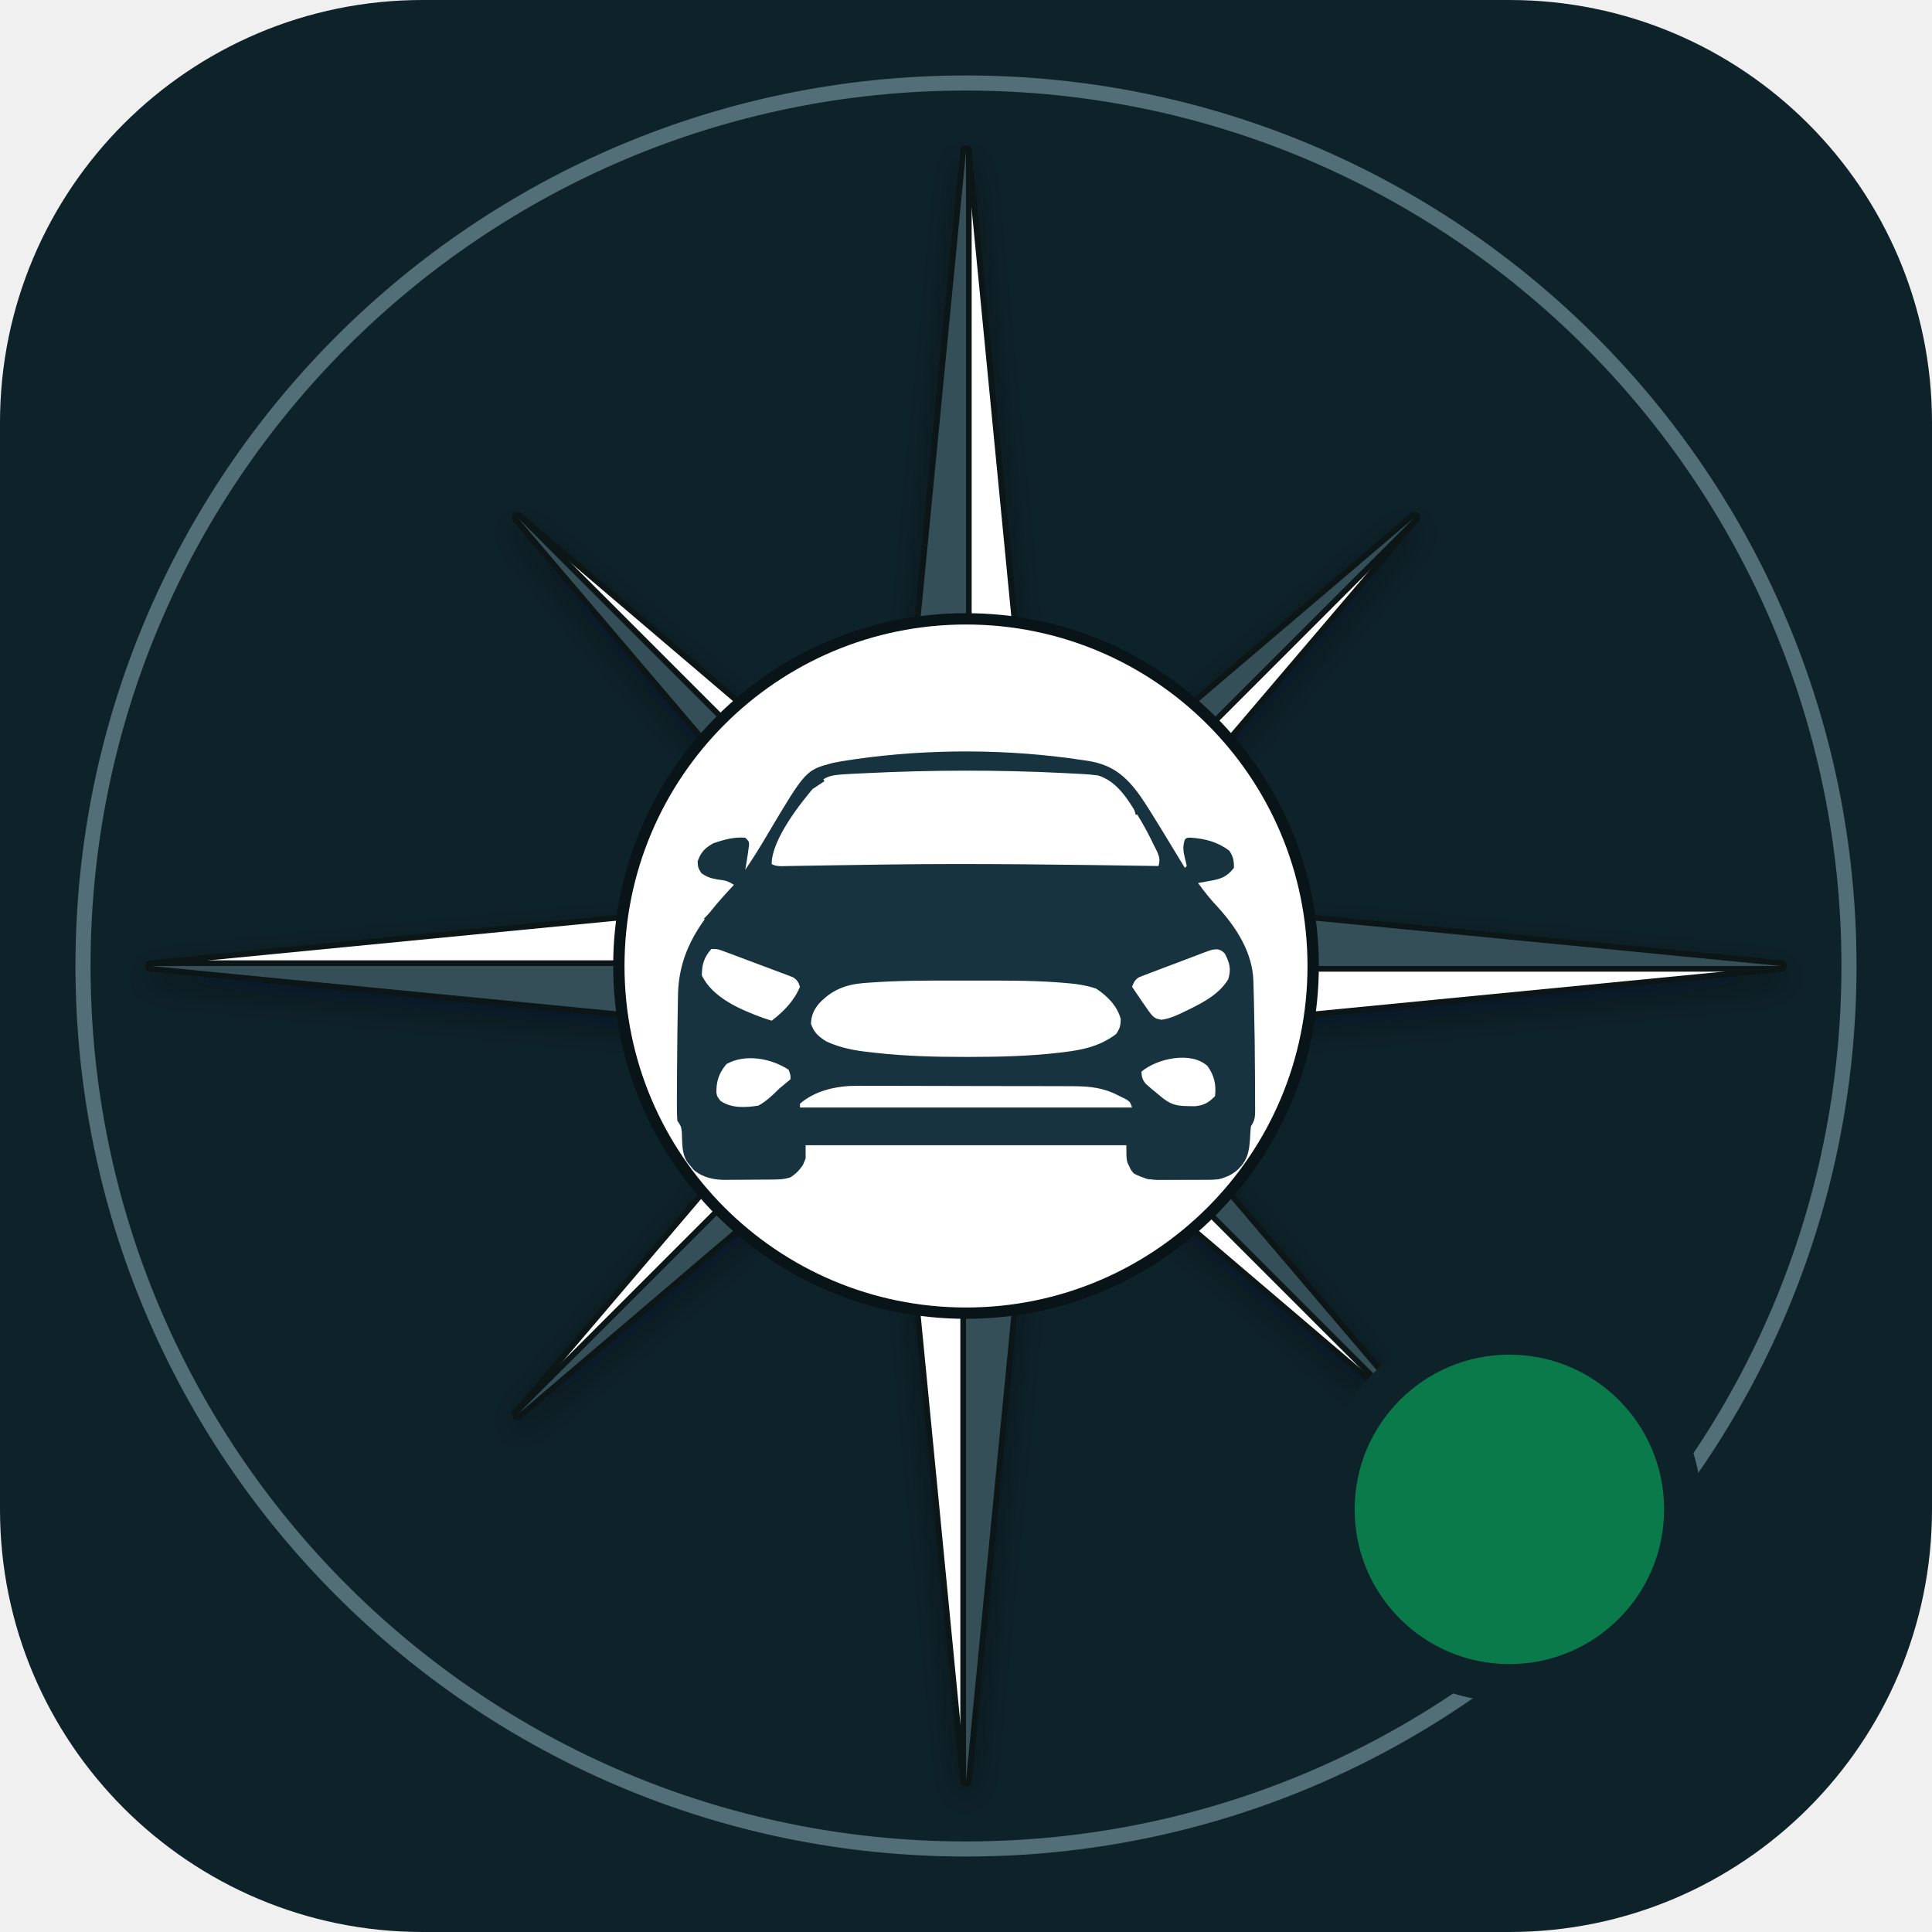
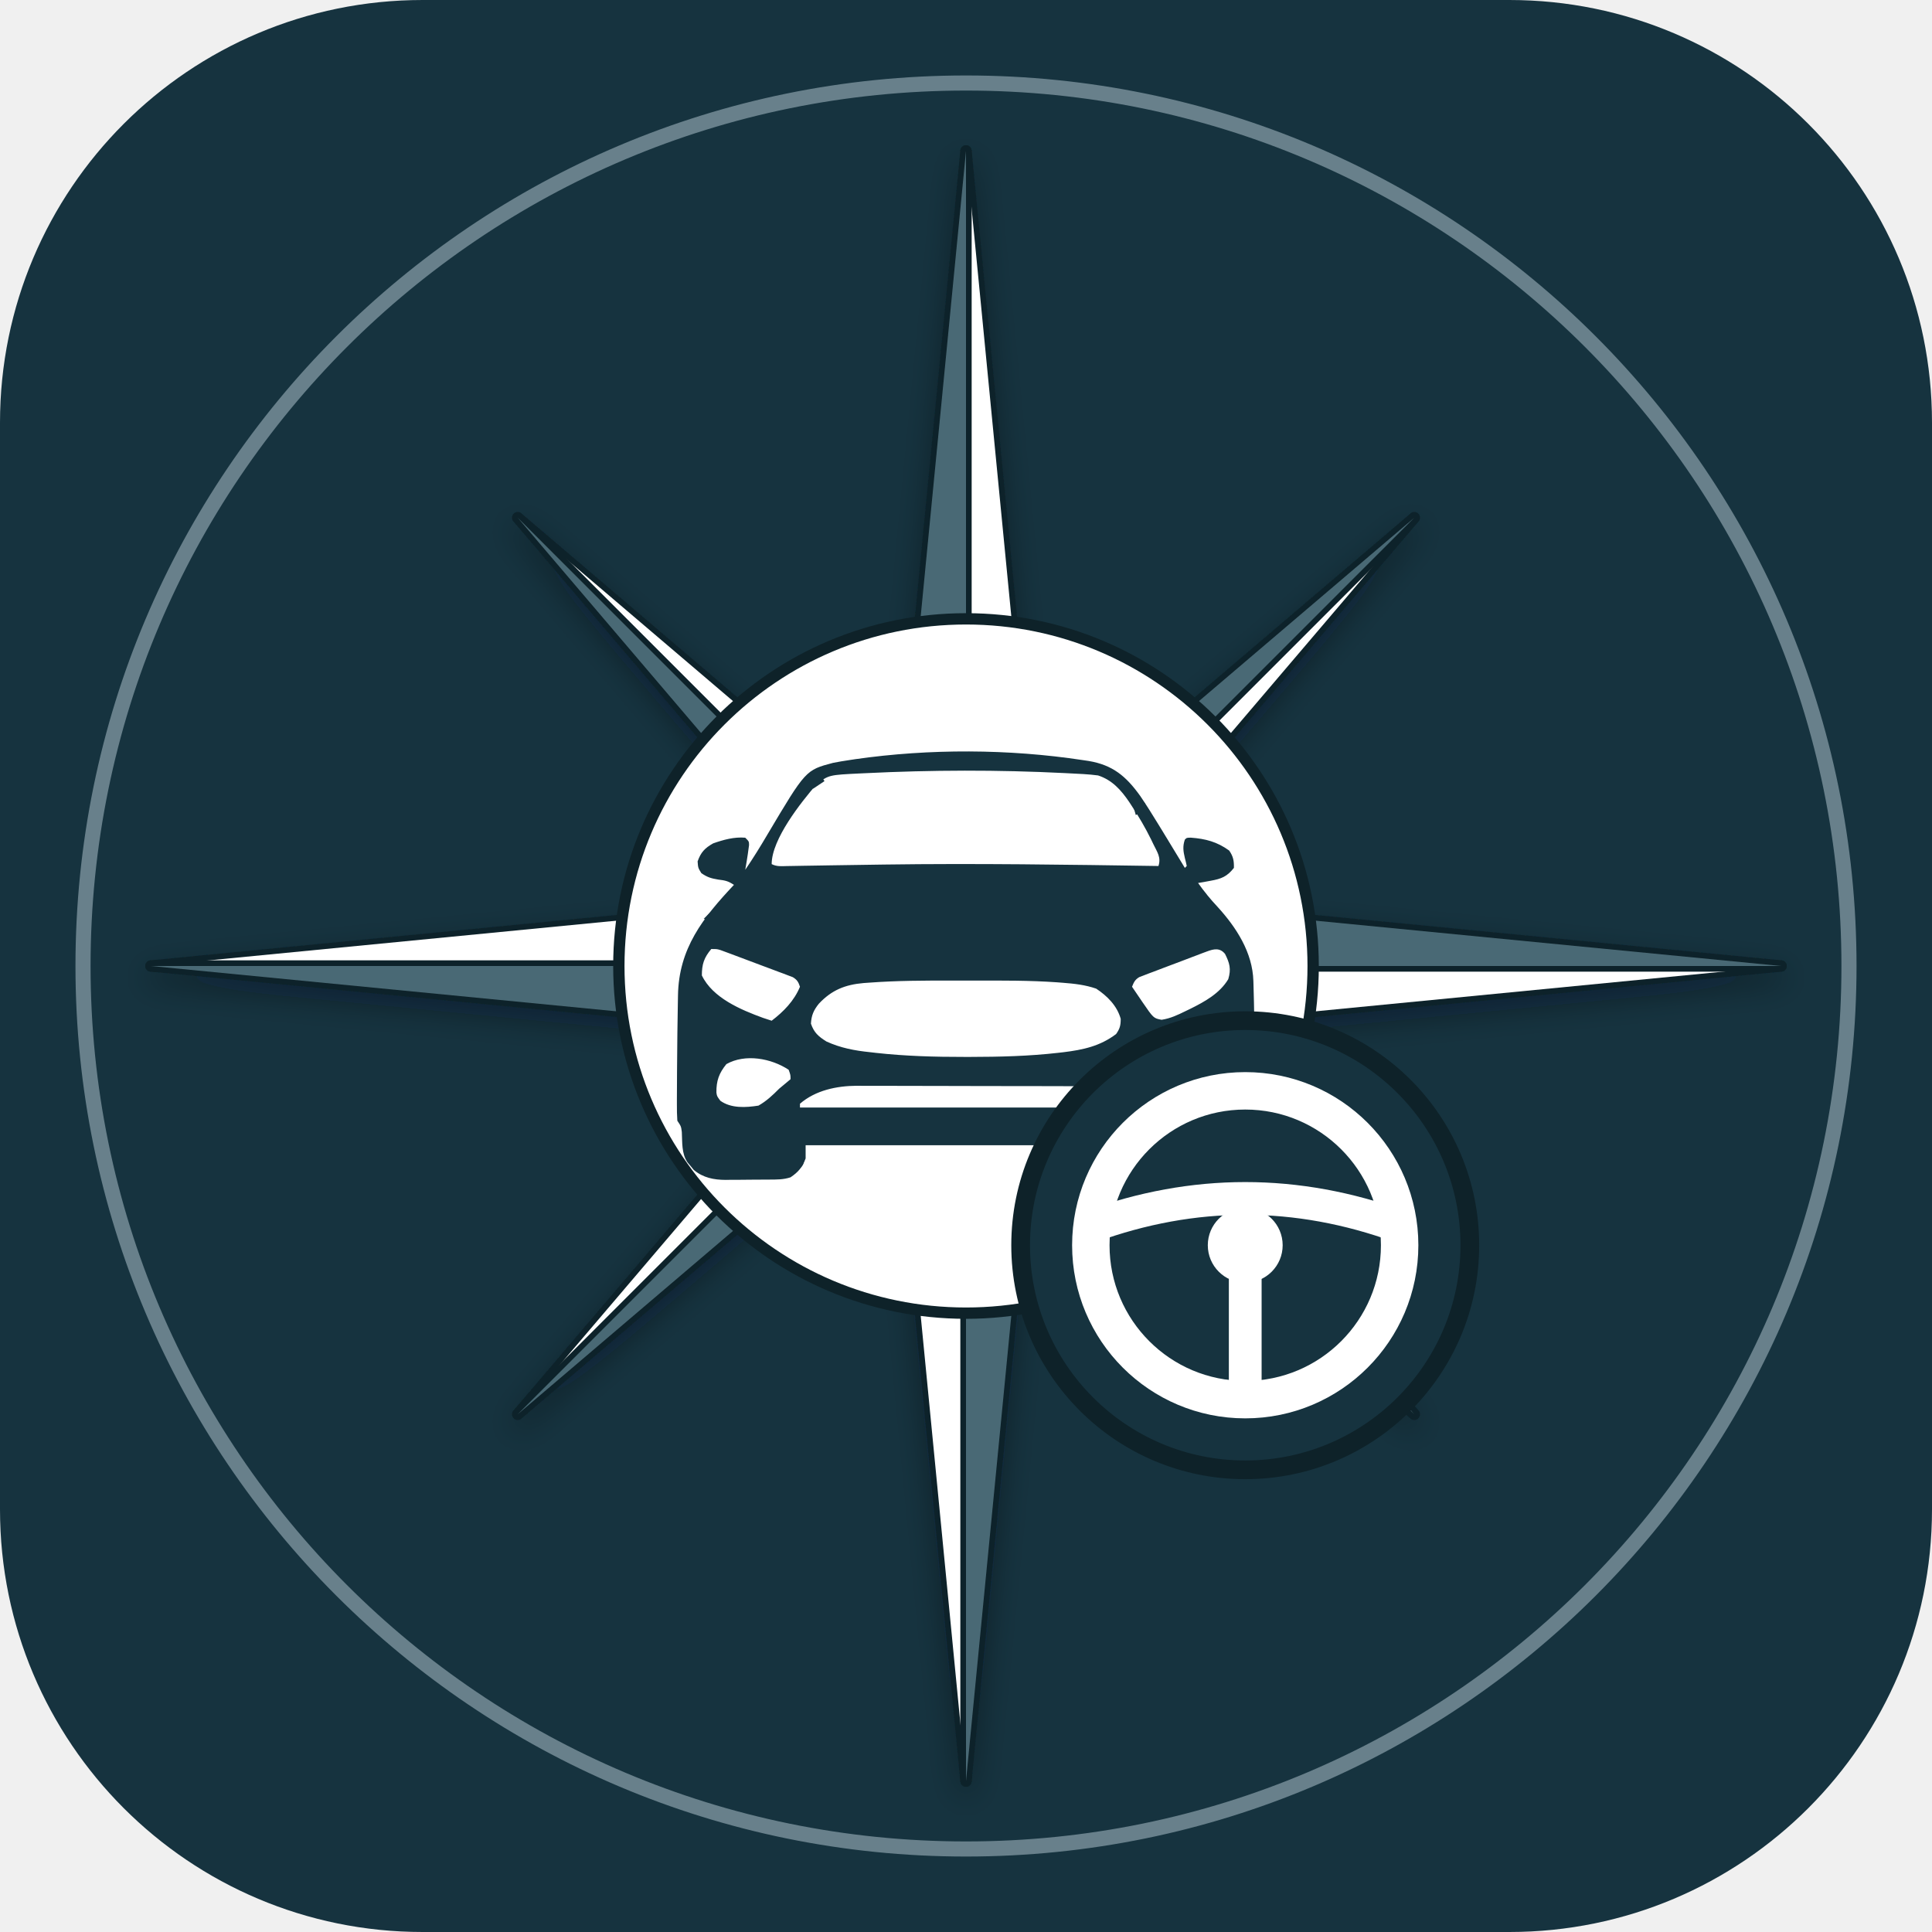
<svg xmlns="http://www.w3.org/2000/svg" viewBox="0 0 512 512">
-   <rect width="512" height="512" rx="112" fill="#0E2229" />
+   <rect width="512" height="512" rx="112" fill="#16333F" />
  <defs>
    <filter id="sombraRosa" x="-40%" y="-40%" width="180%" height="180%">
      <feDropShadow dx="0" dy="3" stdDeviation="4" flood-color="#0A1216" flood-opacity="0.35" />
    </filter>
  </defs>
-   <circle cx="256" cy="256" r="234" fill="none" stroke="#7FA0AC" stroke-width="4" opacity="0.6" />
+   <circle cx="256" cy="256" r="234" fill="none" stroke="#9FB4BE" stroke-width="4" opacity="0.6" />
  <g filter="url(#sombraRosa)">
-     <g fill="#FFFFFF" stroke="#081418" stroke-width="3" stroke-linejoin="round" paint-order="stroke fill">
+     <g fill="#FFFFFF" stroke="#0E2229" stroke-width="3" stroke-linejoin="round" paint-order="stroke fill">
      <path d="M 256.00 40.00 L 270.01 183.91 L 256.00 216.00 Z" />
      <path d="M 472.00 256.00 L 328.09 270.01 L 296.00 256.00 Z" />
      <path d="M 256.00 472.00 L 241.99 328.09 L 256.00 296.00 Z" />
      <path d="M 40.00 256.00 L 183.91 241.99 L 216.00 256.00 Z" />
      <path d="M 374.79 137.21 L 302.21 222.43 L 284.28 227.72 Z" />
      <path d="M 374.79 374.79 L 289.57 302.21 L 284.28 284.28 Z" />
      <path d="M 137.21 374.79 L 209.79 289.57 L 227.72 284.28 Z" />
      <path d="M 137.21 137.21 L 222.43 209.79 L 227.72 227.72 Z" />
    </g>
-     <g fill="#365058" stroke="#081418" stroke-width="3" stroke-linejoin="round" paint-order="stroke fill">
+     <g fill="#4A6975" stroke="#0E2229" stroke-width="3" stroke-linejoin="round" paint-order="stroke fill">
      <path d="M 256.00 40.00 L 241.99 183.91 L 256.00 216.00 Z" />
      <path d="M 472.00 256.00 L 328.09 241.99 L 296.00 256.00 Z" />
      <path d="M 256.00 472.00 L 270.01 328.09 L 256.00 296.00 Z" />
      <path d="M 40.00 256.00 L 183.91 270.01 L 216.00 256.00 Z" />
      <path d="M 374.79 137.21 L 289.57 209.79 L 284.28 227.72 Z" />
      <path d="M 374.79 374.79 L 302.21 289.57 L 284.28 284.28 Z" />
      <path d="M 137.21 374.79 L 222.43 302.21 L 227.72 284.28 Z" />
      <path d="M 137.21 137.21 L 209.79 222.43 L 227.72 227.72 Z" />
    </g>
  </g>
-   <circle cx="256" cy="256" r="92" fill="#FFFFFF" stroke="#081418" stroke-width="3" />
+   <circle cx="256" cy="256" r="92" fill="#FFFFFF" stroke="#0E2229" stroke-width="3" />
  <g transform="translate(256 256) scale(0.5) translate(-370 -370)">
    <path d="M0 0 C0.503 0.075 0.503 0.075 3.049 0.452 C15.782 2.583 22.882 8.512 30.355 18.926 C33.76 23.886 36.919 28.997 40.062 34.125 C40.673 35.12 41.284 36.114 41.914 37.139 C45.989 43.786 50.036 50.449 54.062 57.125 C54.392 56.795 54.723 56.465 55.062 56.125 C54.779 54.697 54.435 53.282 54.062 51.875 C53.212 48.292 52.835 45.695 54.062 42.125 C55.062 41.125 55.062 41.125 57.25 41.105 C65.045 41.679 71.192 43.319 77.562 47.938 C79.727 51.094 80.129 53.308 80.062 57.125 C76.458 61.72 73.418 62.931 67.75 63.938 C66.496 64.171 65.241 64.404 63.949 64.645 C62.997 64.803 62.044 64.962 61.062 65.125 C64.252 69.602 67.6 73.75 71.375 77.75 C81.374 88.711 89.935 101.943 90.379 117.062 C90.4 117.759 90.421 118.456 90.442 119.174 C90.509 121.491 90.568 123.808 90.625 126.125 C90.646 126.921 90.666 127.717 90.687 128.538 C91.021 141.787 91.192 155.039 91.239 168.292 C91.246 170.263 91.257 172.233 91.271 174.203 C91.289 176.971 91.293 179.739 91.293 182.508 C91.3 183.337 91.307 184.167 91.315 185.022 C91.299 188.914 91.272 190.811 89.062 194.125 C88.841 196.202 88.705 198.288 88.625 200.375 C88.13 207.68 87.282 212.354 81.688 217.438 C76.24 221.977 71.121 222.434 64.289 222.426 C63.447 222.43 62.605 222.434 61.738 222.439 C59.961 222.444 58.184 222.445 56.407 222.441 C53.703 222.438 51.001 222.461 48.297 222.486 C46.565 222.489 44.833 222.489 43.102 222.488 C42.3 222.497 41.499 222.507 40.673 222.516 C35.407 222.473 31.744 221.579 27.062 219.125 C25.504 217.328 25.504 217.328 24.625 215.375 C24.317 214.741 24.009 214.107 23.691 213.453 C23.062 211.125 23.062 211.125 23.062 204.125 C-33.038 204.125 -89.137 204.125 -146.938 204.125 C-146.938 206.435 -146.938 208.745 -146.938 211.125 C-148.682 215.807 -150.808 218.337 -154.938 221.125 C-158.73 222.389 -162.308 222.307 -166.262 222.328 C-167.082 222.334 -167.902 222.34 -168.747 222.345 C-170.485 222.355 -172.222 222.361 -173.96 222.365 C-176.598 222.375 -179.235 222.406 -181.873 222.438 C-183.565 222.444 -185.257 222.449 -186.949 222.453 C-187.73 222.465 -188.51 222.478 -189.314 222.491 C-195.607 222.465 -201.244 221.375 -206.215 217.223 C-206.489 216.887 -206.489 216.887 -207.875 215.188 C-208.441 214.518 -209.007 213.849 -209.59 213.16 C-212.755 208.38 -212.262 202.683 -212.559 197.121 C-212.938 194.125 -212.938 194.125 -214.938 191.125 C-215.124 188.208 -215.193 185.389 -215.168 182.473 C-215.168 181.597 -215.168 180.722 -215.168 179.82 C-215.165 176.942 -215.146 174.065 -215.125 171.188 C-215.116 169.2 -215.107 167.213 -215.099 165.225 C-215.067 159.191 -215.006 153.158 -214.938 147.125 C-214.933 146.668 -214.933 146.668 -214.908 144.354 C-214.853 139.334 -214.778 134.315 -214.672 129.295 C-214.641 127.782 -214.614 126.269 -214.592 124.756 C-214.198 99.851 -201.372 83.573 -184.938 66.125 C-188.103 64.015 -189.628 63.772 -193.312 63.312 C-197.117 62.656 -198.913 62.141 -202.188 59.938 C-203.938 57.125 -203.938 57.125 -204.188 53.688 C-202.501 48.881 -200.366 46.606 -195.938 44.125 C-190.472 42.204 -184.771 40.62 -178.938 41.125 C-176.938 43.125 -176.938 43.125 -176.926 45.078 C-177.033 45.836 -177.14 46.594 -177.25 47.375 C-177.358 48.173 -177.467 48.971 -177.578 49.793 C-178.007 52.575 -178.44 55.354 -178.938 58.125 C-174.778 52.026 -170.922 45.804 -167.188 39.438 C-146.889 5.283 -146.889 5.283 -132.448 1.467 C-129.598 0.894 -126.751 0.426 -123.875 0 C-123.334 -0.082 -123.334 -0.082 -120.594 -0.499 C-81.319 -6.121 -39.21 -5.963 0 0 Z M-115.375 6.938 C-116.142 6.972 -116.908 7.007 -117.698 7.043 C-134.627 7.851 -134.627 7.851 -141.082 12.754 C-149.308 22.29 -164.938 41.843 -164.938 55.125 C-162.109 56.539 -159.798 56.201 -156.635 56.147 C-155.984 56.137 -155.333 56.128 -154.662 56.118 C-152.484 56.084 -150.307 56.044 -148.129 56.004 C-146.591 55.979 -145.053 55.956 -143.516 55.932 C-140.23 55.881 -136.943 55.828 -133.657 55.773 C-124.989 55.628 -116.321 55.508 -107.652 55.387 C-106.789 55.375 -105.925 55.362 -105.036 55.35 C-56.663 54.672 -8.305 55.413 40.062 56.125 C41.584 51.559 39.396 48.75 37.375 44.562 C36.974 43.726 36.572 42.889 36.159 42.027 C33.118 35.875 29.711 30.042 25.938 24.312 C25.699 23.946 25.699 23.946 24.49 22.09 C20.202 15.787 15.471 10.532 8.062 8.125 C2.969 7.441 -2.181 7.258 -7.312 7 C-8.111 6.958 -8.909 6.917 -9.732 6.874 C-44.787 5.107 -80.321 5.2 -115.375 6.938 Z M-196.938 100.125 C-200.825 104.699 -201.938 108.266 -201.938 114.125 C-196.212 126.053 -181.318 132.314 -169.5 136.625 C-167.983 137.137 -166.464 137.643 -164.938 138.125 C-158.602 133.303 -153.023 127.589 -149.938 120.125 C-150.783 117.597 -151.448 116.419 -153.752 115.037 C-154.485 114.761 -155.218 114.486 -155.972 114.202 C-156.803 113.882 -157.634 113.562 -158.491 113.232 C-158.94 113.068 -158.94 113.068 -161.215 112.234 C-162.137 111.885 -163.059 111.535 -164.01 111.175 C-165.96 110.439 -167.913 109.71 -169.868 108.987 C-172.865 107.879 -175.854 106.75 -178.842 105.617 C-180.737 104.905 -182.632 104.194 -184.527 103.484 C-185.424 103.147 -186.321 102.81 -187.245 102.462 C-188.08 102.154 -188.914 101.847 -189.773 101.53 C-190.507 101.258 -191.24 100.986 -191.996 100.706 C-193.938 100.125 -193.938 100.125 -196.938 100.125 Z M65.785 101.417 C64.951 101.724 64.116 102.032 63.257 102.349 C62.365 102.691 61.473 103.034 60.555 103.387 C60.094 103.56 60.094 103.56 57.761 104.438 C55.814 105.175 53.869 105.918 51.926 106.666 C48.948 107.808 45.961 108.924 42.973 110.037 C41.083 110.756 39.193 111.477 37.305 112.199 C36.409 112.532 35.513 112.864 34.59 113.207 C34.176 113.368 34.176 113.368 32.082 114.186 C31.717 114.325 31.717 114.325 29.871 115.03 C27.624 116.39 27.021 117.721 26.062 120.125 C27.474 122.212 28.891 124.295 30.312 126.375 C30.708 126.962 31.104 127.548 31.512 128.152 C37.453 136.821 37.453 136.821 41.73 137.629 C46.379 136.926 50.175 135.121 54.375 133.062 C55.22 132.654 56.065 132.246 56.936 131.825 C64.578 128.039 72.55 123.646 77.062 116.125 C78.694 110.721 77.785 107.57 75.363 102.727 C72.644 99.378 69.482 100.029 65.785 101.417 Z M-113.25 117.953 C-113.742 117.988 -113.742 117.988 -116.229 118.163 C-126.004 119.016 -133.152 121.875 -139.938 129.125 C-142.66 132.497 -143.893 135.274 -144.125 139.688 C-142.469 144.482 -140.156 146.456 -135.938 149.125 C-128.408 152.573 -120.935 153.976 -112.75 154.812 C-111.741 154.929 -110.733 155.046 -109.693 155.166 C-94.003 156.909 -78.395 157.329 -62.625 157.312 C-61.661 157.312 -60.696 157.312 -59.703 157.312 C-44.045 157.291 -28.51 156.917 -12.938 155.125 C-12.493 155.074 -12.493 155.074 -10.247 154.816 C0.126 153.548 9.128 151.612 17.625 145.188 C19.618 142.328 20.062 140.633 20.062 137.125 C18.132 130.181 12.95 125.025 7.062 121.125 C1.25 119.116 -4.45 118.493 -10.562 118.016 C-11.637 117.932 -12.711 117.847 -13.817 117.761 C-28.217 116.756 -42.639 116.823 -57.066 116.864 C-61.123 116.876 -65.18 116.869 -69.237 116.857 C-83.927 116.822 -98.592 116.863 -113.25 117.953 Z M-188.938 161.125 C-192.854 165.945 -194.295 169.951 -194.227 176.188 C-193.938 178.125 -193.938 178.125 -192.125 180.562 C-186.376 184.669 -178.638 184.168 -171.938 183.125 C-167.653 180.69 -164.395 177.606 -160.938 174.125 C-159.721 173.089 -158.495 172.064 -157.25 171.062 C-156.487 170.423 -155.724 169.784 -154.938 169.125 C-154.938 166.875 -154.938 166.875 -155.938 164.125 C-165.153 158.039 -178.962 155.49 -188.938 161.125 Z M31.062 165.125 C31.148 167.836 31.598 169.607 33.425 171.646 C35.241 173.283 37.1 174.838 39 176.375 C39.646 176.916 40.293 177.458 40.959 178.016 C45.951 182.163 48.799 183.325 55.375 183.375 C56.691 183.401 58.007 183.427 59.363 183.453 C64.203 183.024 66.682 181.505 70.062 178.125 C70.714 171.828 69.71 167.349 66.062 162.125 C57.318 154.152 39.254 158.138 31.062 165.125 Z M-149.938 182.125 C-149.938 182.785 -149.938 183.445 -149.938 184.125 C-91.857 184.125 -33.777 184.125 26.062 184.125 C25.062 181.125 25.062 181.125 22.586 179.59 C21.547 179.086 20.508 178.582 19.438 178.062 C18.414 177.556 17.39 177.049 16.336 176.527 C8.368 173.114 1.597 172.828 -7.026 172.834 C-7.68 172.831 -7.68 172.831 -10.99 172.814 C-14.565 172.797 -18.14 172.792 -21.714 172.79 C-23.953 172.789 -26.192 172.785 -28.431 172.779 C-36.258 172.761 -44.085 172.753 -51.912 172.754 C-59.181 172.756 -66.45 172.735 -73.719 172.703 C-79.981 172.677 -86.243 172.666 -92.505 172.667 C-96.235 172.668 -99.966 172.662 -103.696 172.641 C-107.865 172.618 -112.033 172.627 -116.202 172.639 C-117.419 172.628 -118.637 172.617 -119.891 172.605 C-130.479 172.682 -141.674 174.979 -149.938 182.125 Z " fill="#16333F" transform="translate(431.9375,260.875)" />
    <path d="M0 0 C13.86 0 27.72 0 42 0 C42.165 0.33 42.165 0.33 43 2 C39.686 3.657 35.986 3.142 32.344 3.133 C31.915 3.133 31.915 3.133 29.744 3.136 C27.928 3.136 26.112 3.135 24.296 3.13 C21.511 3.125 18.726 3.13 15.941 3.137 C14.18 3.136 12.418 3.135 10.656 3.133 C9.82 3.135 8.983 3.137 8.121 3.139 C2.23 3.115 2.23 3.115 0 2 C0 1.34 0 0.68 0 0 Z " fill="#16333F" transform="translate(464,480)" />
    <path d="M0 0 C4 2 4 2 6 5 C4.02 6.32 2.04 7.64 0 9 C-0.99 8.34 -1.98 7.68 -3 7 C-3.99 7 -4.98 7 -6 7 C-4.02 4.69 -2.04 2.38 0 0 Z " fill="#16333F" transform="translate(289,267)" />
    <path d="M0 0 C1.65 1.65 3.3 3.3 5 5 C2.667 9.667 2.667 9.667 0 11 C-0.66 8.69 -1.32 6.38 -2 4 C-1.01 3.67 -0.02 3.34 1 3 C0.67 2.01 0.34 1.02 0 0 Z " fill="#16333F" transform="translate(460,279)" />
    <path d="M0 0 C0.33 0 0.66 0 1 0 C1.081 1.603 1.139 3.208 1.188 4.812 C1.205 5.259 1.205 5.259 1.293 7.52 C0.951 10.416 0.246 11.226 -2 13 C-2 11.02 -2 9.04 -2 7 C-1.67 7 -1.34 7 -1 7 C-0.67 4.69 -0.34 2.38 0 0 Z " fill="#16333F" transform="translate(283,465)" />
    <path d="M0 0 C0 3 0 3 -2 5.188 C-2.66 5.786 -3.32 6.384 -4 7 C-4.99 6.67 -5.98 6.34 -7 6 C-2.25 1.125 -2.25 1.125 0 0 Z " fill="#16333F" transform="translate(238,339)" />
    <path d="M0 0 C3.367 1.393 4.986 2.979 7 6 C4 6 4 6 1.812 4.125 C0 2 0 2 0 0 Z " fill="#16333F" transform="translate(491,327)" />
    <path d="M0 0 C2.799 2.528 4.458 4.204 5 8 C3.062 7.375 3.062 7.375 1 6 C0.25 2.875 0.25 2.875 0 0 Z " fill="#16333F" transform="translate(473,299)" />
  </g>
-   <circle cx="400" cy="400" r="46" fill="#0B7A4B" stroke="#0E2229" stroke-width="10" />
+   <g transform="translate(330 330) scale(0.62) translate(-392 -392)">
+     <circle cx="392" cy="392" r="96" fill="#16333F" stroke="#0E2229" stroke-width="8" />
+     <g fill="none" stroke="#FFFFFF" stroke-linecap="round">
+       <circle cx="392" cy="392" r="66" stroke-width="16" />
+       <path d="M326 384 Q392 360 458 384" stroke-width="14" />
+       <path d="M392 404 L392 456" stroke-width="14" />
+     </g>
+     <circle cx="392" cy="392" r="16" fill="#FFFFFF" />
+   </g>
</svg>
